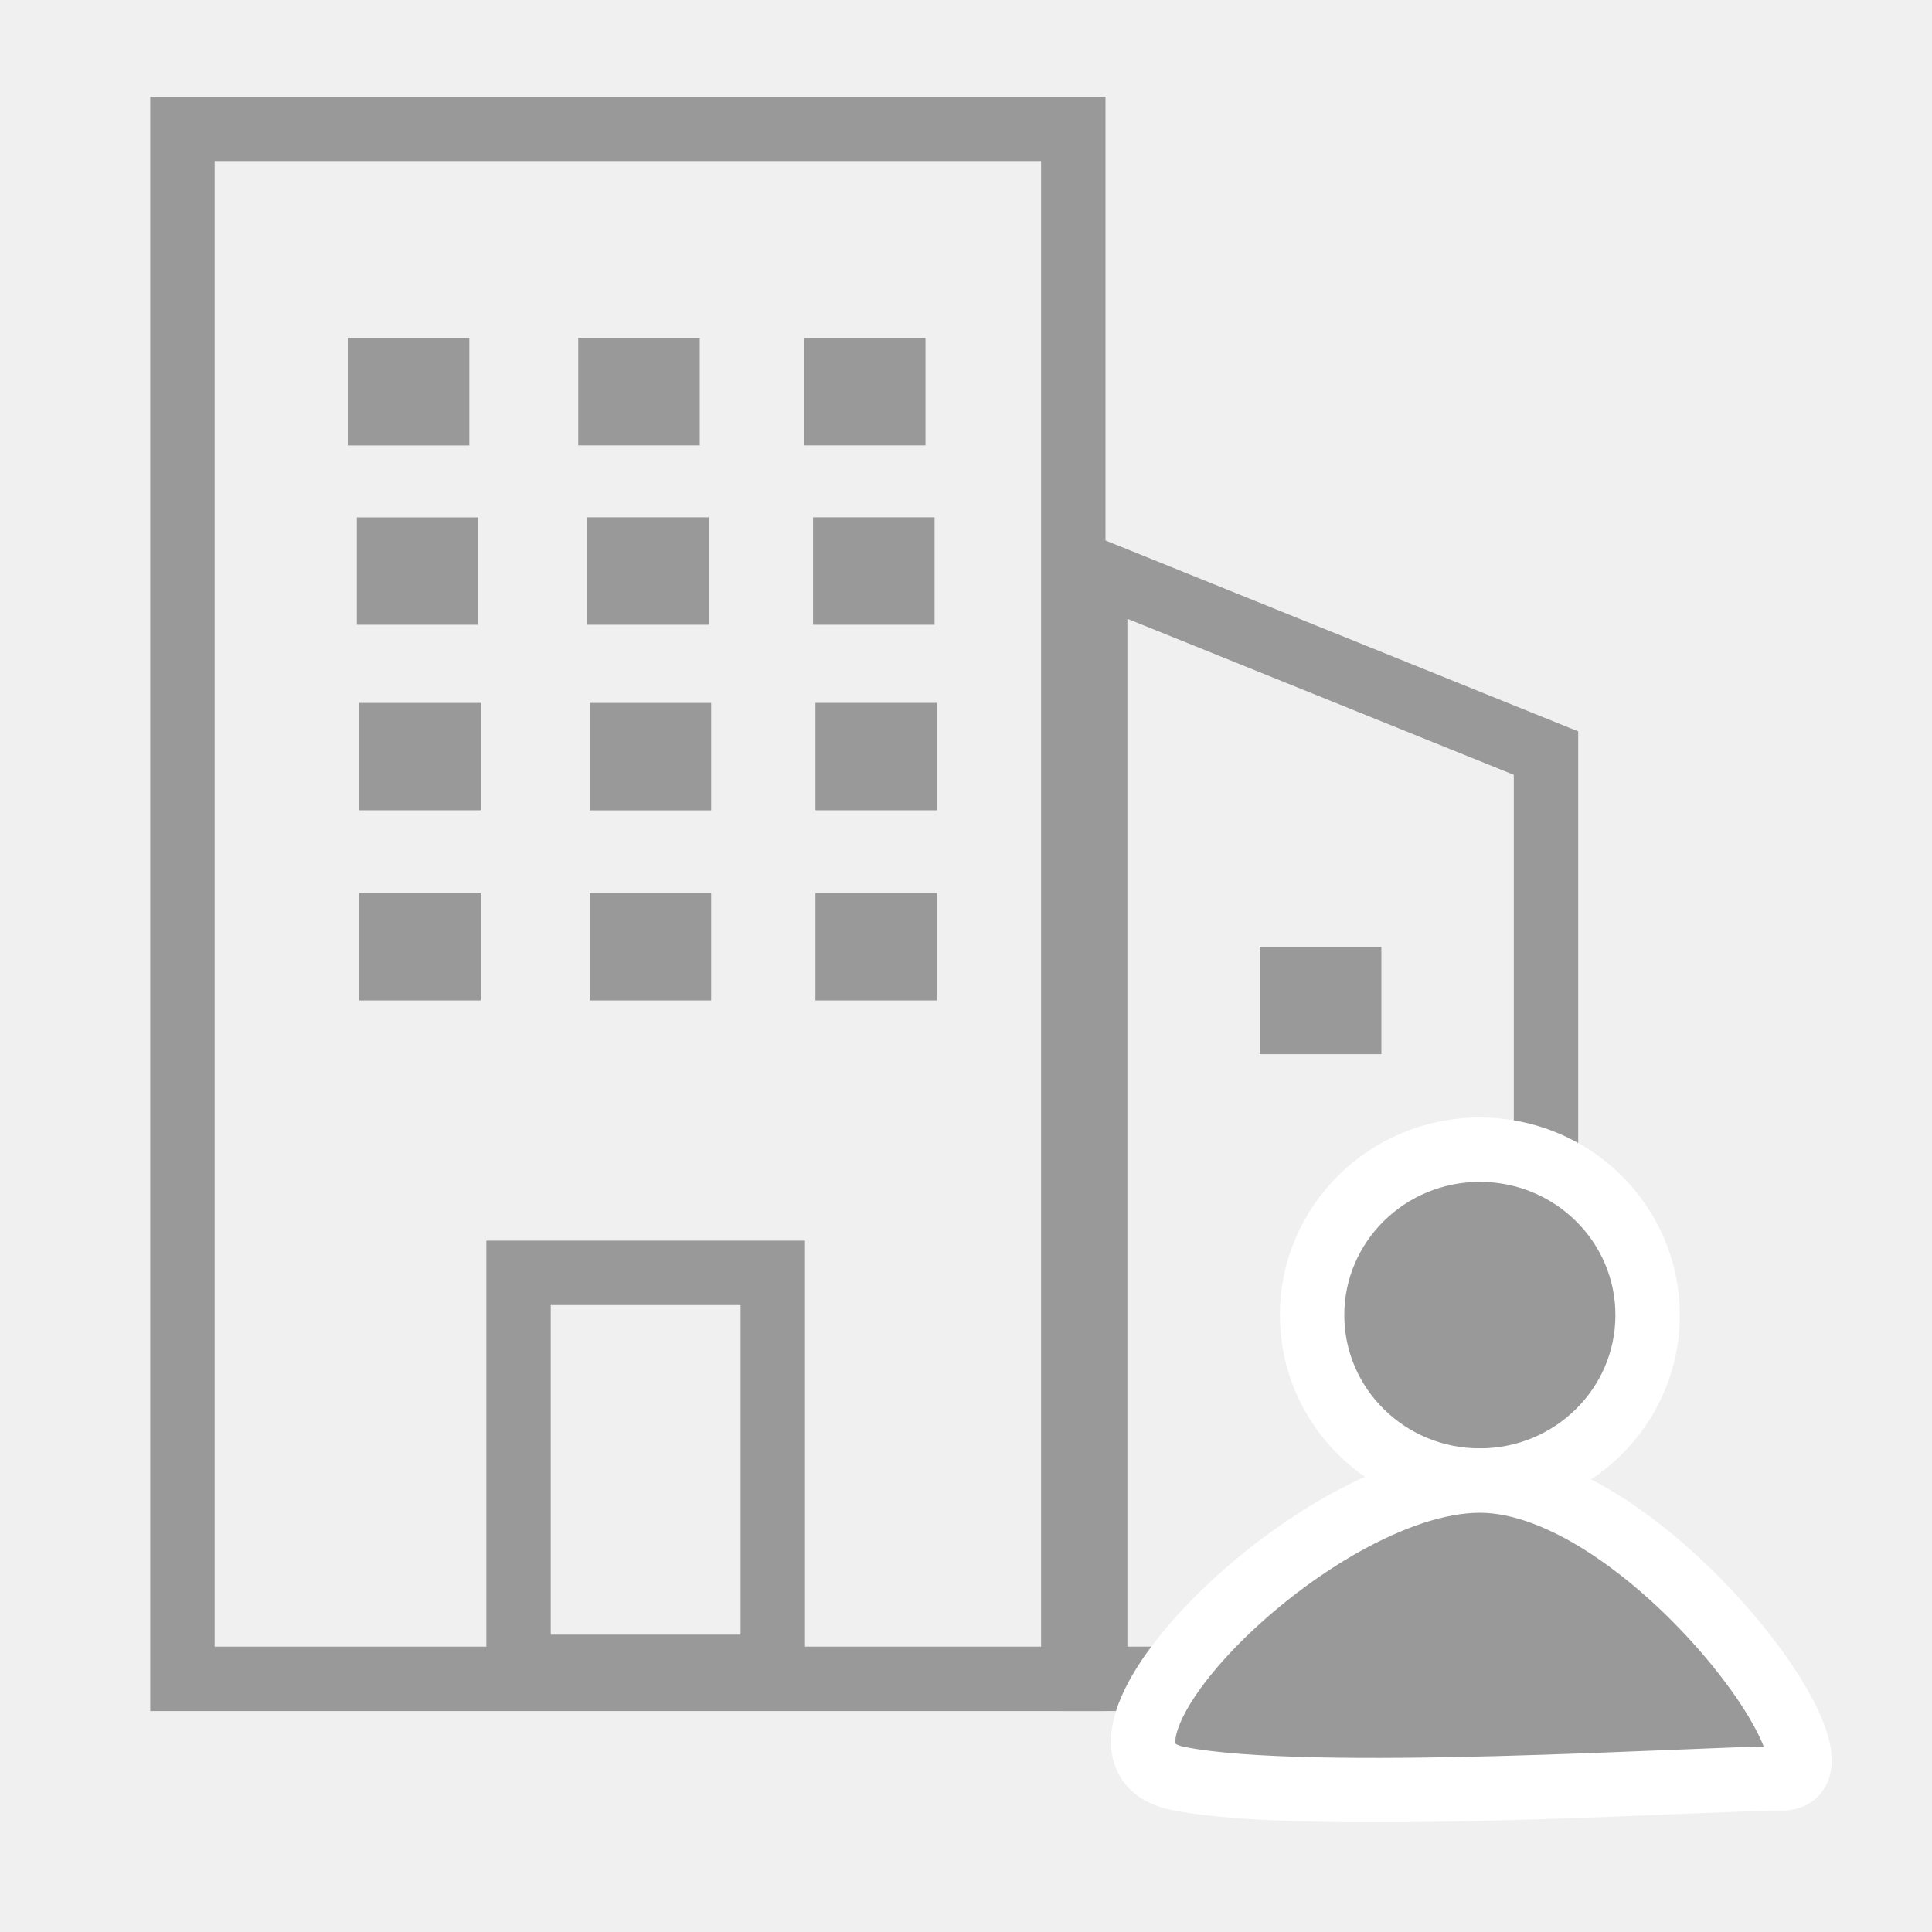
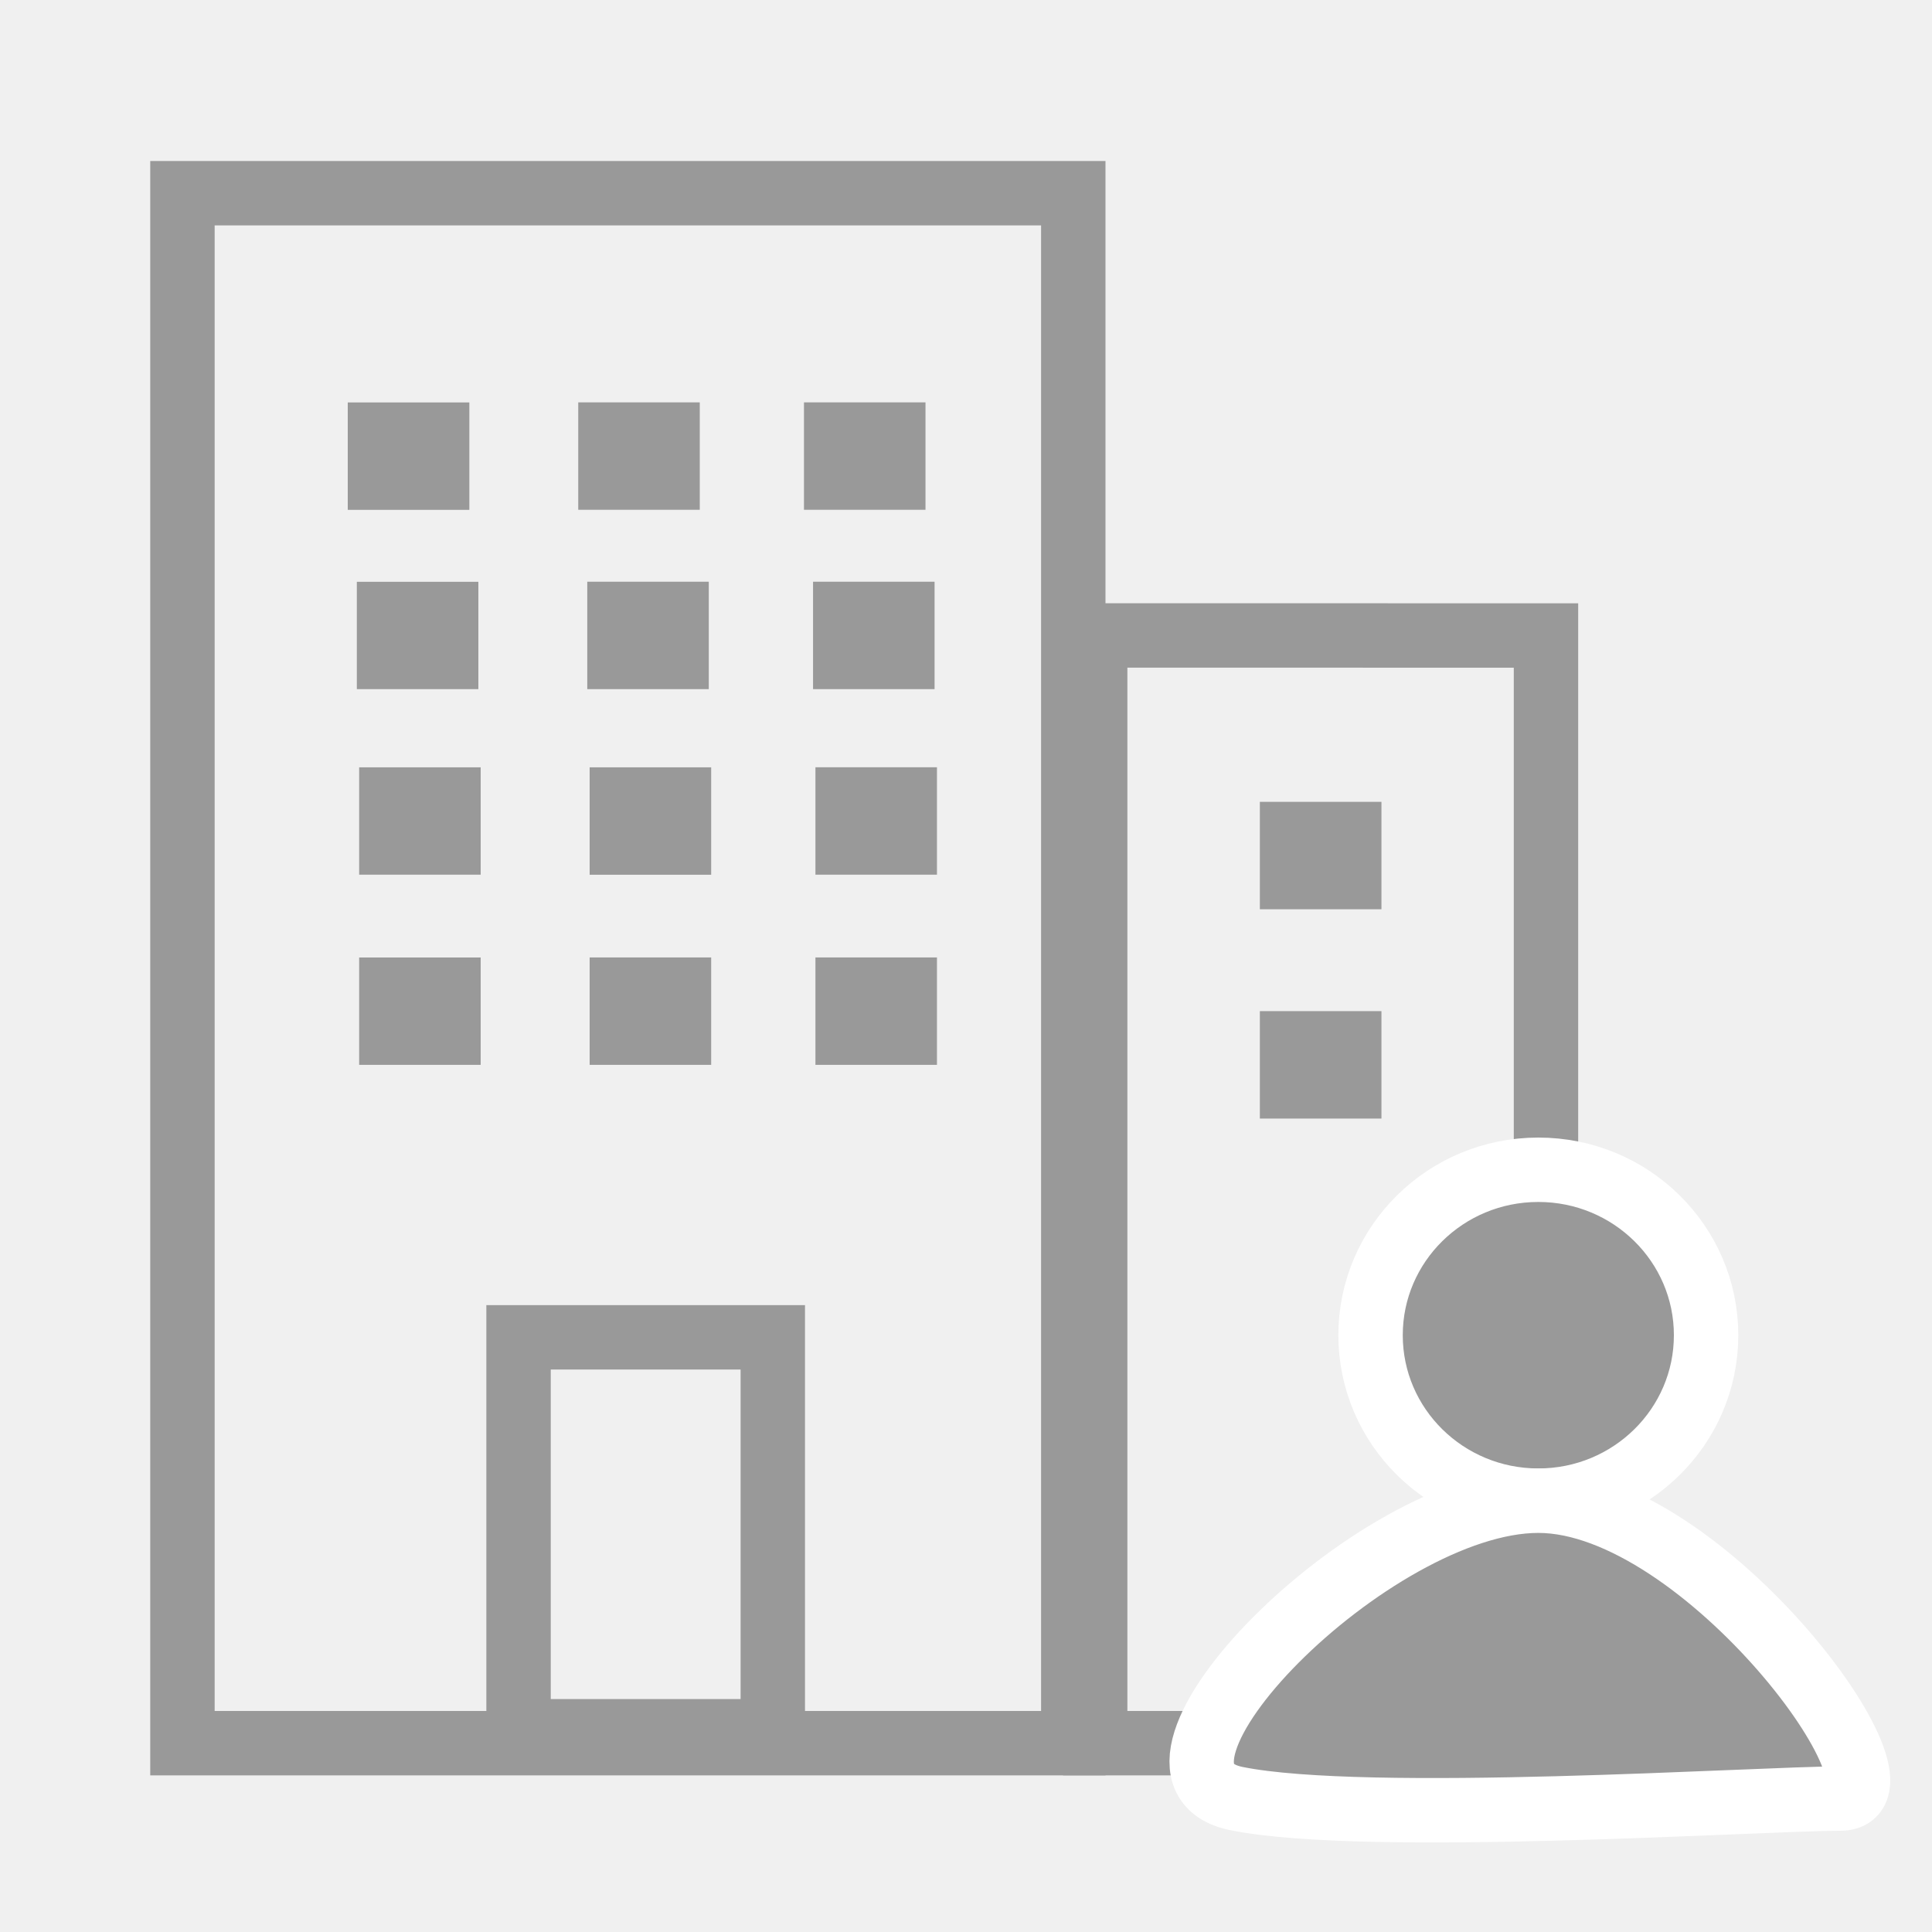
<svg xmlns="http://www.w3.org/2000/svg" version="1.1" id="图层_1" x="0px" y="0px" width="30px" height="30px" viewBox="0 0 30 30" enable-background="new 0 0 30 30" xml:space="preserve">
-   <polygon fill="none" stroke="#999999" stroke-miterlimit="10" points="24.006,26.069 17.006,26.069 17.006,8.867 24.006,11.694 " />
-   <rect x="2.833" y="2" fill="none" stroke="#999999" stroke-miterlimit="10" width="13.833" height="24.069" />
+   <polygon fill="none" stroke="#999999" stroke-miterlimit="10" points="24.006,27.068 17.006,27.068 17.006,9.867 24.006,9.868 " />
+   <rect x="2.833" y="3" fill="none" stroke="#999999" stroke-miterlimit="10" width="13.833" height="24.068" />
  <g id="Page-1">
    <g id="acc_contacts">
      <g id="Group" transform="translate(5, 5)">
-         <ellipse id="Oval-1" fill="#999999" stroke="#FFFFFF" cx="17.979" cy="15.421" rx="2.605" ry="2.569" />
-         <path id="Oval-1_1_" fill="#999999" stroke="#FFFFFF" d="M22.668,22.615c1.267,0-2.1-4.625-4.689-4.625s-6.71,4.216-4.689,4.625     C15.309,23.024,21.403,22.615,22.668,22.615z" />
+         <ellipse id="Oval-1" fill="#999999" stroke="#FFFFFF" cx="18.887" cy="15.733" rx="2.605" ry="2.569" />
+         <path id="Oval-1_1_" fill="#999999" stroke="#FFFFFF" d="M23.576,22.928c1.268,0-2.1-4.625-4.689-4.625     c-2.588,0-6.709,4.216-4.688,4.625C16.217,23.336,22.311,22.928,23.576,22.928z" />
      </g>
    </g>
  </g>
-   <rect x="8.052" y="19.765" fill="none" stroke="#999999" stroke-miterlimit="10" width="3.948" height="6.118" />
-   <rect x="19.562" y="14.701" fill="#999999" width="1.888" height="1.668" />
-   <rect x="5.4" y="5.249" fill="#999999" width="1.888" height="1.668" />
-   <rect x="8.979" y="5.248" fill="#999999" width="1.887" height="1.668" />
-   <rect x="12.484" y="5.248" fill="#999999" width="1.887" height="1.668" />
-   <rect x="5.541" y="8.034" fill="#999999" width="1.887" height="1.667" />
-   <rect x="9.119" y="8.033" fill="#999999" width="1.887" height="1.668" />
-   <rect x="12.625" y="8.033" fill="#999999" width="1.887" height="1.668" />
-   <rect x="5.577" y="10.915" fill="#999999" width="1.887" height="1.667" />
-   <rect x="9.156" y="10.915" fill="#999999" width="1.887" height="1.668" />
-   <rect x="12.662" y="10.914" fill="#999999" width="1.887" height="1.668" />
-   <rect x="5.577" y="13.868" fill="#999999" width="1.887" height="1.667" />
-   <rect x="9.156" y="13.867" fill="#999999" width="1.887" height="1.668" />
-   <rect x="12.662" y="13.867" fill="#999999" width="1.887" height="1.668" />
+   <rect x="8.052" y="20.766" fill="none" stroke="#999999" stroke-miterlimit="10" width="3.948" height="6.117" />
+   <rect x="19.563" y="15.701" fill="#999999" width="1.888" height="1.668" />
+   <rect x="5.4" y="6.249" fill="#999999" width="1.888" height="1.668" />
+   <rect x="8.979" y="6.248" fill="#999999" width="1.887" height="1.668" />
+   <rect x="12.484" y="6.248" fill="#999999" width="1.887" height="1.668" />
+   <rect x="5.541" y="9.034" fill="#999999" width="1.887" height="1.667" />
+   <rect x="9.119" y="9.033" fill="#999999" width="1.887" height="1.668" />
+   <rect x="12.625" y="9.033" fill="#999999" width="1.887" height="1.668" />
+   <rect x="5.577" y="11.915" fill="#999999" width="1.887" height="1.667" />
+   <rect x="9.156" y="11.915" fill="#999999" width="1.887" height="1.668" />
+   <rect x="12.662" y="11.914" fill="#999999" width="1.887" height="1.668" />
+   <rect x="5.577" y="14.868" fill="#999999" width="1.887" height="1.667" />
+   <rect x="9.156" y="14.867" fill="#999999" width="1.887" height="1.668" />
+   <rect x="12.662" y="14.867" fill="#999999" width="1.887" height="1.668" />
+   <rect x="19.563" y="12.451" fill="#999999" width="1.888" height="1.668" />
</svg>
